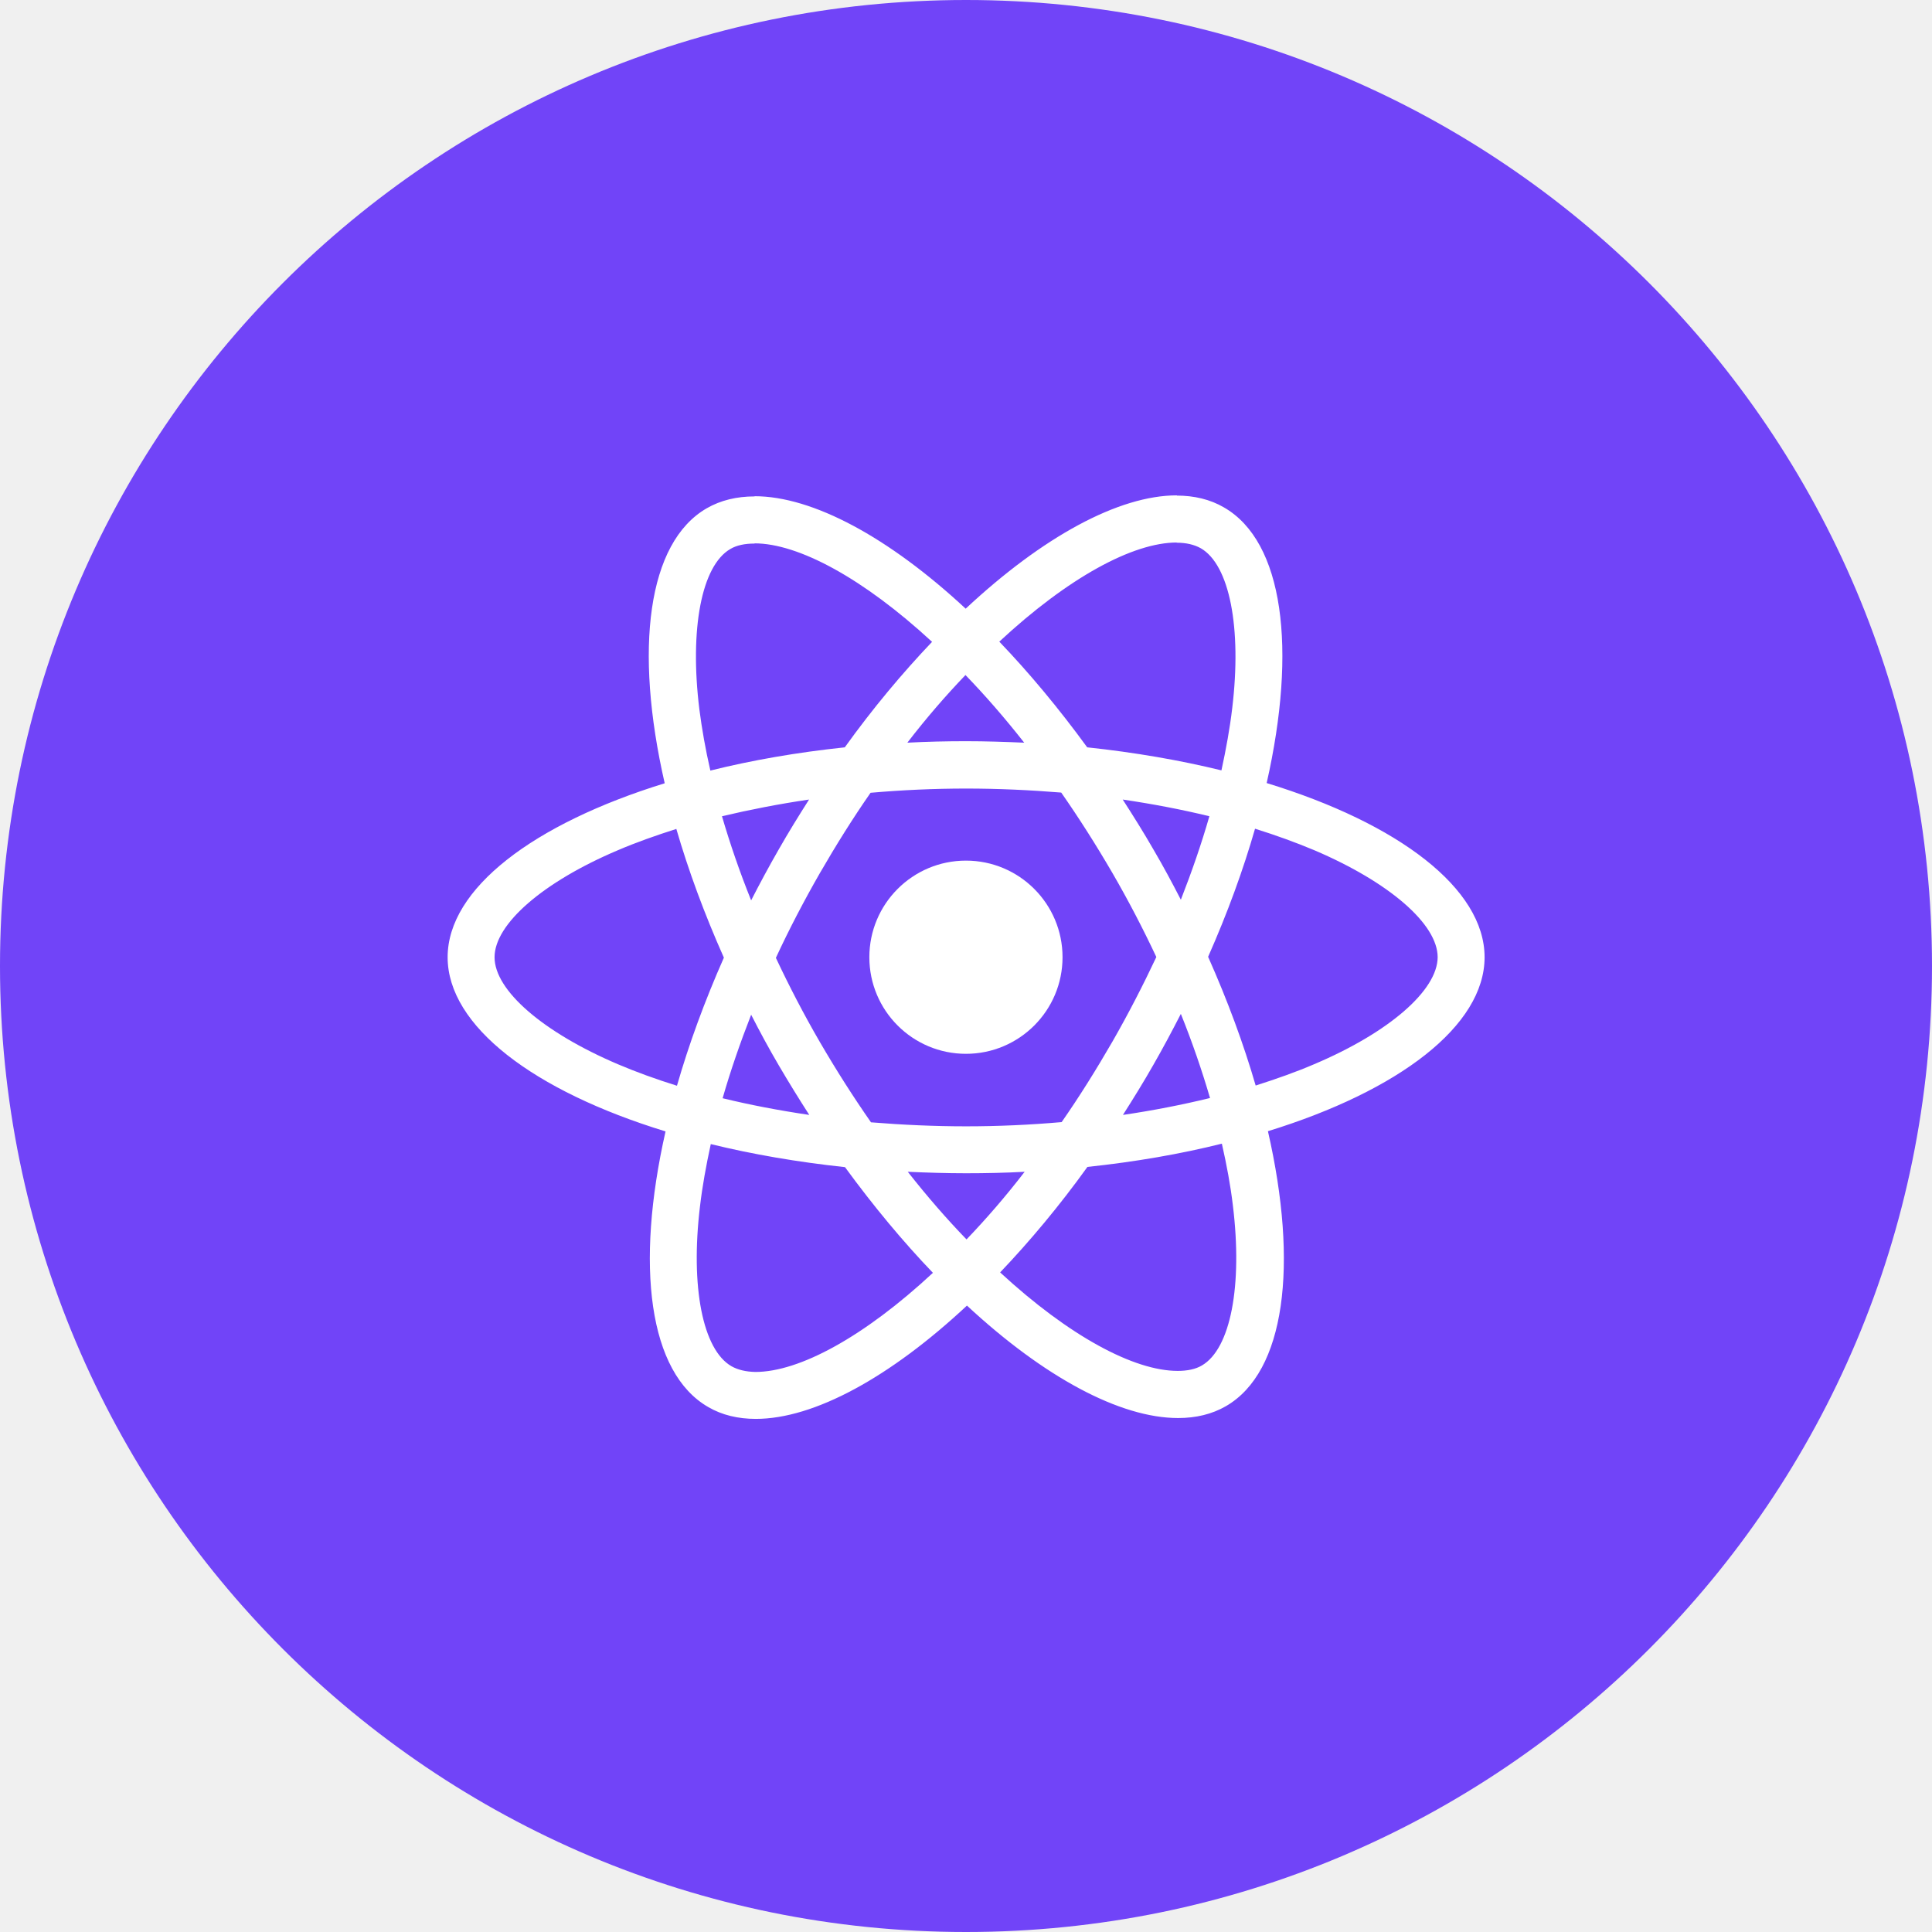
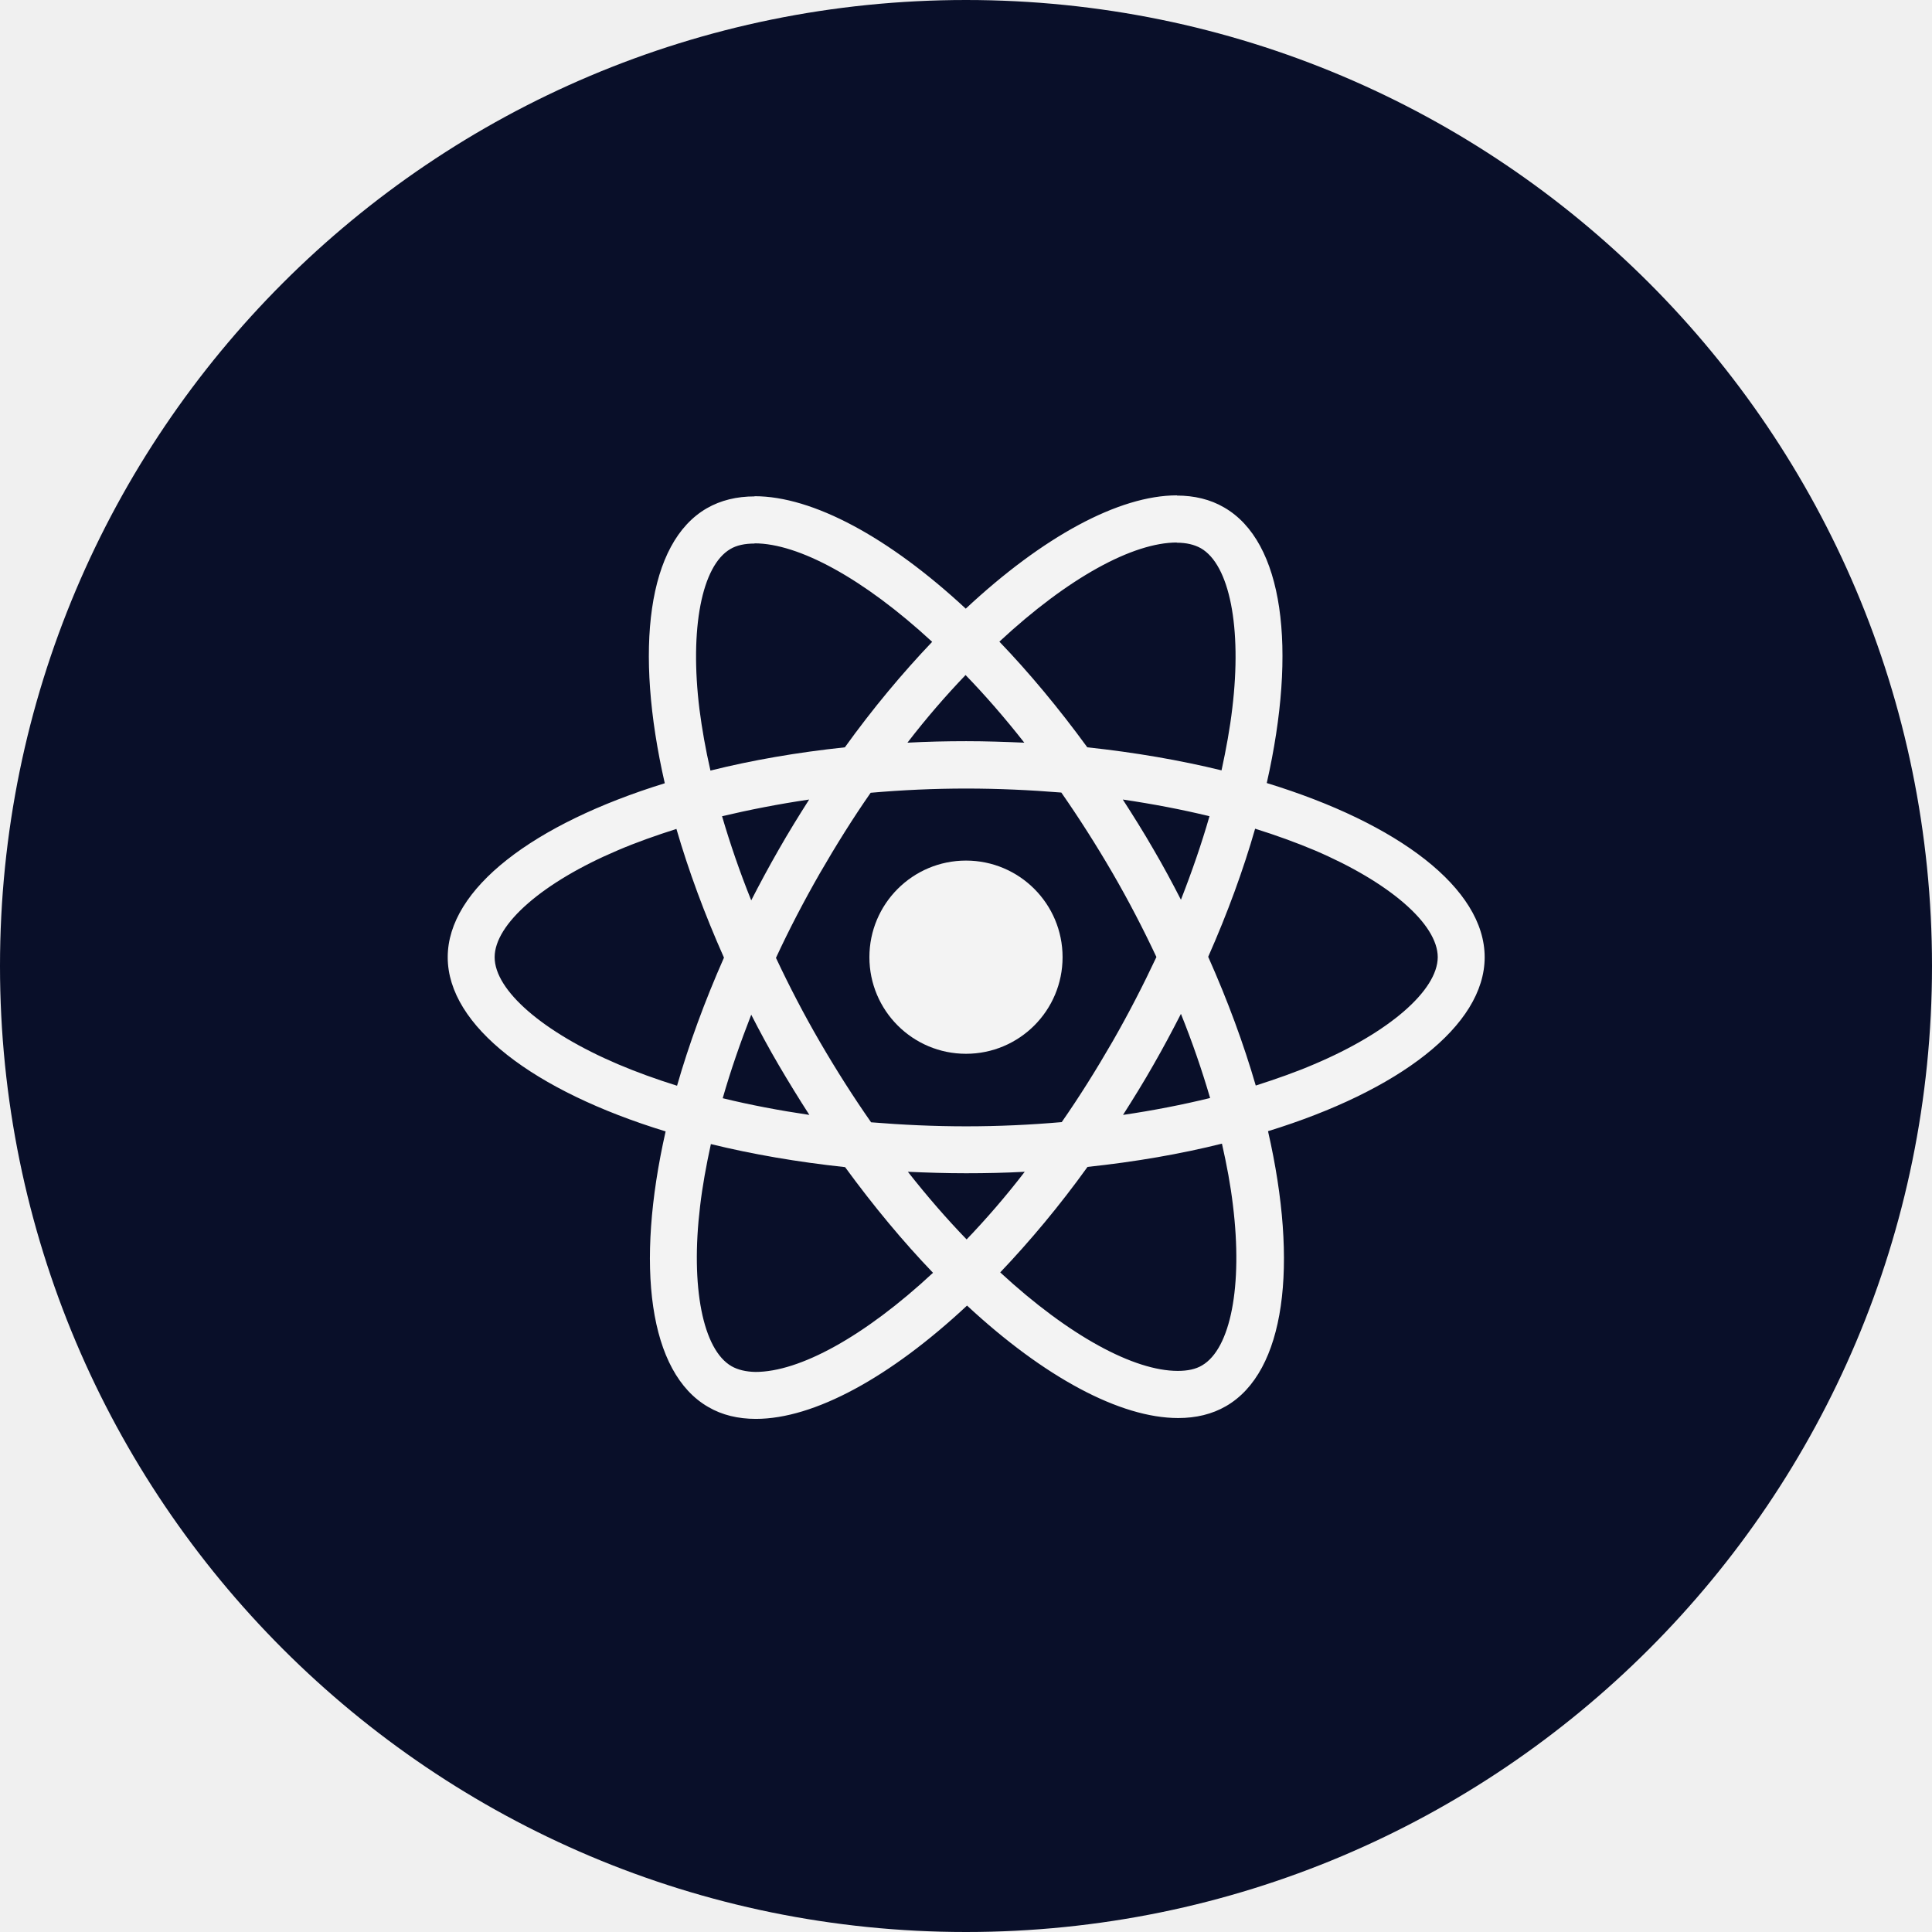
- <svg xmlns="http://www.w3.org/2000/svg" width="150" height="150" viewBox="0 0 150 150" fill="none">
-   <rect width="150" height="150" rx="75" fill="#7144F8" />
-   <path d="M115.263 74.319C115.263 68.986 108.584 63.931 98.344 60.796C100.707 50.358 99.656 42.054 95.029 39.396C93.962 38.772 92.715 38.477 91.353 38.477V42.136C92.108 42.136 92.715 42.284 93.224 42.563C95.455 43.843 96.424 48.717 95.669 54.986C95.488 56.529 95.193 58.154 94.832 59.812C91.615 59.024 88.104 58.416 84.411 58.023C82.196 54.986 79.898 52.229 77.585 49.817C82.934 44.844 87.956 42.12 91.369 42.12V38.46C86.856 38.46 80.949 41.677 74.975 47.257C69.002 41.71 63.094 38.526 58.582 38.526V42.186C61.978 42.186 67.016 44.894 72.366 49.833C70.069 52.246 67.771 54.986 65.589 58.023C61.88 58.416 58.368 59.024 55.152 59.828C54.774 58.187 54.495 56.595 54.298 55.069C53.527 48.799 54.479 43.925 56.694 42.629C57.187 42.333 57.827 42.202 58.582 42.202V38.542C57.203 38.542 55.956 38.838 54.873 39.461C50.262 42.12 49.228 50.408 51.607 60.813C41.4 63.964 34.754 69.002 34.754 74.319C34.754 79.653 41.433 84.708 51.673 87.842C49.31 98.28 50.36 106.584 54.988 109.243C56.054 109.866 57.302 110.162 58.68 110.162C63.193 110.162 69.101 106.945 75.074 101.365C81.047 106.912 86.955 110.096 91.468 110.096C92.846 110.096 94.093 109.801 95.176 109.177C99.788 106.518 100.822 98.231 98.442 87.826C108.616 84.691 115.263 79.636 115.263 74.319ZM93.896 63.373C93.289 65.49 92.534 67.673 91.681 69.855C91.008 68.542 90.303 67.23 89.531 65.917C88.776 64.604 87.972 63.324 87.168 62.076C89.499 62.421 91.747 62.848 93.896 63.373ZM86.38 80.851C85.1 83.067 83.788 85.167 82.426 87.12C79.981 87.334 77.503 87.448 75.008 87.448C72.53 87.448 70.052 87.334 67.624 87.137C66.262 85.184 64.932 83.099 63.652 80.9C62.405 78.75 61.273 76.568 60.239 74.368C61.257 72.169 62.405 69.97 63.636 67.82C64.916 65.605 66.229 63.504 67.591 61.551C70.036 61.338 72.514 61.223 75.008 61.223C77.486 61.223 79.964 61.338 82.393 61.535C83.755 63.488 85.084 65.572 86.364 67.771C87.611 69.921 88.744 72.104 89.778 74.303C88.744 76.502 87.611 78.701 86.38 80.851ZM91.681 78.718C92.567 80.917 93.322 83.116 93.946 85.249C91.796 85.774 89.531 86.218 87.185 86.562C87.989 85.299 88.793 84.002 89.548 82.673C90.303 81.36 91.008 80.03 91.681 78.718ZM75.041 96.228C73.515 94.653 71.989 92.897 70.479 90.977C71.956 91.043 73.466 91.092 74.992 91.092C76.534 91.092 78.061 91.059 79.554 90.977C78.077 92.897 76.551 94.653 75.041 96.228ZM62.832 86.562C60.502 86.218 58.253 85.791 56.104 85.266C56.711 83.149 57.466 80.966 58.319 78.783C58.992 80.096 59.697 81.409 60.469 82.722C61.24 84.035 62.028 85.315 62.832 86.562ZM74.959 52.41C76.485 53.985 78.011 55.742 79.521 57.662C78.044 57.596 76.534 57.547 75.008 57.547C73.466 57.547 71.939 57.58 70.446 57.662C71.923 55.742 73.449 53.985 74.959 52.41ZM62.815 62.076C62.011 63.34 61.207 64.636 60.452 65.966C59.697 67.279 58.992 68.592 58.319 69.904C57.433 67.705 56.678 65.506 56.054 63.373C58.204 62.864 60.469 62.421 62.815 62.076ZM47.964 82.623C42.155 80.145 38.397 76.896 38.397 74.319C38.397 71.743 42.155 68.477 47.964 66.015C49.375 65.408 50.918 64.866 52.51 64.358C53.445 67.574 54.676 70.922 56.202 74.352C54.692 77.766 53.478 81.097 52.559 84.297C50.934 83.789 49.392 83.231 47.964 82.623ZM56.793 106.075C54.561 104.795 53.593 99.921 54.348 93.652C54.528 92.109 54.824 90.484 55.185 88.827C58.401 89.615 61.913 90.222 65.605 90.616C67.821 93.652 70.118 96.409 72.432 98.822C67.082 103.794 62.061 106.518 58.647 106.518C57.909 106.502 57.285 106.354 56.793 106.075ZM95.718 93.57C96.489 99.839 95.537 104.713 93.322 106.01C92.83 106.305 92.19 106.436 91.435 106.436C88.038 106.436 83 103.729 77.65 98.789C79.948 96.376 82.245 93.635 84.428 90.599C88.136 90.206 91.648 89.598 94.865 88.794C95.242 90.452 95.537 92.044 95.718 93.57ZM102.036 82.623C100.625 83.231 99.082 83.772 97.49 84.281C96.555 81.064 95.324 77.716 93.798 74.286C95.308 70.873 96.522 67.541 97.441 64.341C99.066 64.85 100.608 65.408 102.052 66.015C107.862 68.493 111.62 71.743 111.62 74.319C111.603 76.896 107.845 80.162 102.036 82.623Z" fill="white" />
-   <path d="M74.996 81.818C79.137 81.818 82.495 78.46 82.495 74.318C82.495 70.176 79.137 66.818 74.996 66.818C70.854 66.818 67.496 70.176 67.496 74.318C67.496 78.46 70.854 81.818 74.996 81.818Z" fill="white" />
+ <svg xmlns="http://www.w3.org/2000/svg" width="80" height="80" viewBox="0 0 80 80" fill="none">
+   <rect width="80" height="80" rx="40" fill="#090F29" />
+   <path d="M61.477 39.636C61.477 36.792 57.915 34.096 52.454 32.424C53.714 26.858 53.154 22.429 50.686 21.011C50.117 20.678 49.452 20.52 48.725 20.52V22.472C49.128 22.472 49.452 22.551 49.723 22.7C50.913 23.383 51.43 25.982 51.027 29.326C50.931 30.148 50.773 31.015 50.581 31.899C48.865 31.479 46.992 31.155 45.023 30.945C43.842 29.326 42.616 27.855 41.382 26.569C44.235 23.916 46.913 22.464 48.734 22.464V20.512C46.327 20.512 43.176 22.227 39.99 25.203C36.805 22.245 33.654 20.547 31.247 20.547V22.499C33.059 22.499 35.746 23.943 38.599 26.577C37.374 27.864 36.148 29.326 34.984 30.945C33.006 31.155 31.133 31.479 29.418 31.908C29.217 31.033 29.068 30.183 28.963 29.369C28.552 26.026 29.059 23.426 30.241 22.735C30.503 22.577 30.845 22.507 31.247 22.507V20.555C30.512 20.555 29.847 20.713 29.269 21.046C26.81 22.464 26.258 26.884 27.527 32.433C22.084 34.114 18.539 36.801 18.539 39.636C18.539 42.481 22.101 45.177 27.562 46.849C26.302 52.416 26.862 56.844 29.33 58.262C29.899 58.595 30.564 58.753 31.3 58.753C33.706 58.753 36.857 57.037 40.043 54.061C43.229 57.02 46.38 58.718 48.786 58.718C49.522 58.718 50.187 58.56 50.764 58.227C53.224 56.809 53.775 52.389 52.506 46.84C57.932 45.168 61.477 42.472 61.477 39.636ZM50.082 33.798C49.758 34.928 49.355 36.092 48.9 37.256C48.541 36.556 48.165 35.855 47.754 35.155C47.351 34.455 46.922 33.772 46.493 33.107C47.736 33.291 48.935 33.518 50.082 33.798ZM46.073 43.12C45.391 44.302 44.69 45.422 43.964 46.464C42.66 46.578 41.338 46.639 40.008 46.639C38.687 46.639 37.365 46.578 36.07 46.472C35.343 45.431 34.634 44.319 33.952 43.146C33.286 42 32.682 40.836 32.131 39.663C32.674 38.49 33.286 37.317 33.943 36.17C34.626 34.989 35.326 33.868 36.052 32.827C37.356 32.713 38.678 32.652 40.008 32.652C41.33 32.652 42.651 32.713 43.947 32.818C44.673 33.86 45.382 34.971 46.065 36.144C46.73 37.291 47.334 38.455 47.885 39.628C47.334 40.801 46.73 41.974 46.073 43.12ZM48.9 41.982C49.373 43.155 49.775 44.328 50.108 45.466C48.962 45.746 47.754 45.982 46.502 46.166C46.931 45.492 47.36 44.801 47.762 44.092C48.165 43.392 48.541 42.682 48.9 41.982ZM40.026 51.322C39.212 50.481 38.398 49.545 37.593 48.521C38.38 48.556 39.185 48.582 39.999 48.582C40.822 48.582 41.636 48.564 42.432 48.521C41.645 49.545 40.831 50.481 40.026 51.322ZM33.514 46.166C32.271 45.982 31.072 45.755 29.926 45.475C30.249 44.346 30.652 43.181 31.107 42.017C31.466 42.718 31.842 43.418 32.254 44.118C32.665 44.818 33.085 45.501 33.514 46.166ZM39.982 27.952C40.796 28.792 41.61 29.728 42.415 30.753C41.627 30.718 40.822 30.691 40.008 30.691C39.185 30.691 38.371 30.709 37.575 30.753C38.363 29.728 39.177 28.792 39.982 27.952ZM33.505 33.107C33.076 33.781 32.648 34.472 32.245 35.181C31.842 35.882 31.466 36.582 31.107 37.282C30.634 36.109 30.232 34.936 29.899 33.798C31.046 33.527 32.254 33.291 33.505 33.107ZM25.584 44.065C22.486 42.744 20.482 41.011 20.482 39.636C20.482 38.262 22.486 36.52 25.584 35.208C26.337 34.884 27.16 34.595 28.009 34.324C28.508 36.039 29.164 37.825 29.978 39.654C29.173 41.475 28.525 43.251 28.035 44.958C27.169 44.687 26.346 44.389 25.584 44.065ZM30.293 56.573C29.103 55.89 28.587 53.291 28.989 49.947C29.085 49.124 29.243 48.258 29.436 47.374C31.151 47.794 33.024 48.118 34.993 48.328C36.175 49.947 37.4 51.418 38.634 52.704C35.781 55.356 33.103 56.809 31.282 56.809C30.888 56.801 30.556 56.722 30.293 56.573ZM51.053 49.904C51.465 53.247 50.957 55.847 49.775 56.538C49.513 56.696 49.172 56.766 48.769 56.766C46.957 56.766 44.27 55.322 41.417 52.687C42.642 51.4 43.868 49.938 45.032 48.319C47.01 48.109 48.883 47.785 50.598 47.356C50.799 48.24 50.957 49.09 51.053 49.904ZM54.423 44.065C53.67 44.389 52.847 44.678 51.998 44.95C51.5 43.234 50.843 41.448 50.029 39.619C50.834 37.798 51.482 36.022 51.972 34.315C52.839 34.586 53.661 34.884 54.432 35.208C57.53 36.529 59.534 38.262 59.534 39.636C59.525 41.011 57.521 42.752 54.423 44.065Z" fill="#F3F3F3" />
+   <path d="M40 43.635C42.209 43.635 43.999 41.844 43.999 39.635C43.999 37.426 42.209 35.635 40 35.635C37.791 35.635 36 37.426 36 39.635C36 41.844 37.791 43.635 40 43.635Z" fill="#F3F3F3" />
</svg>
